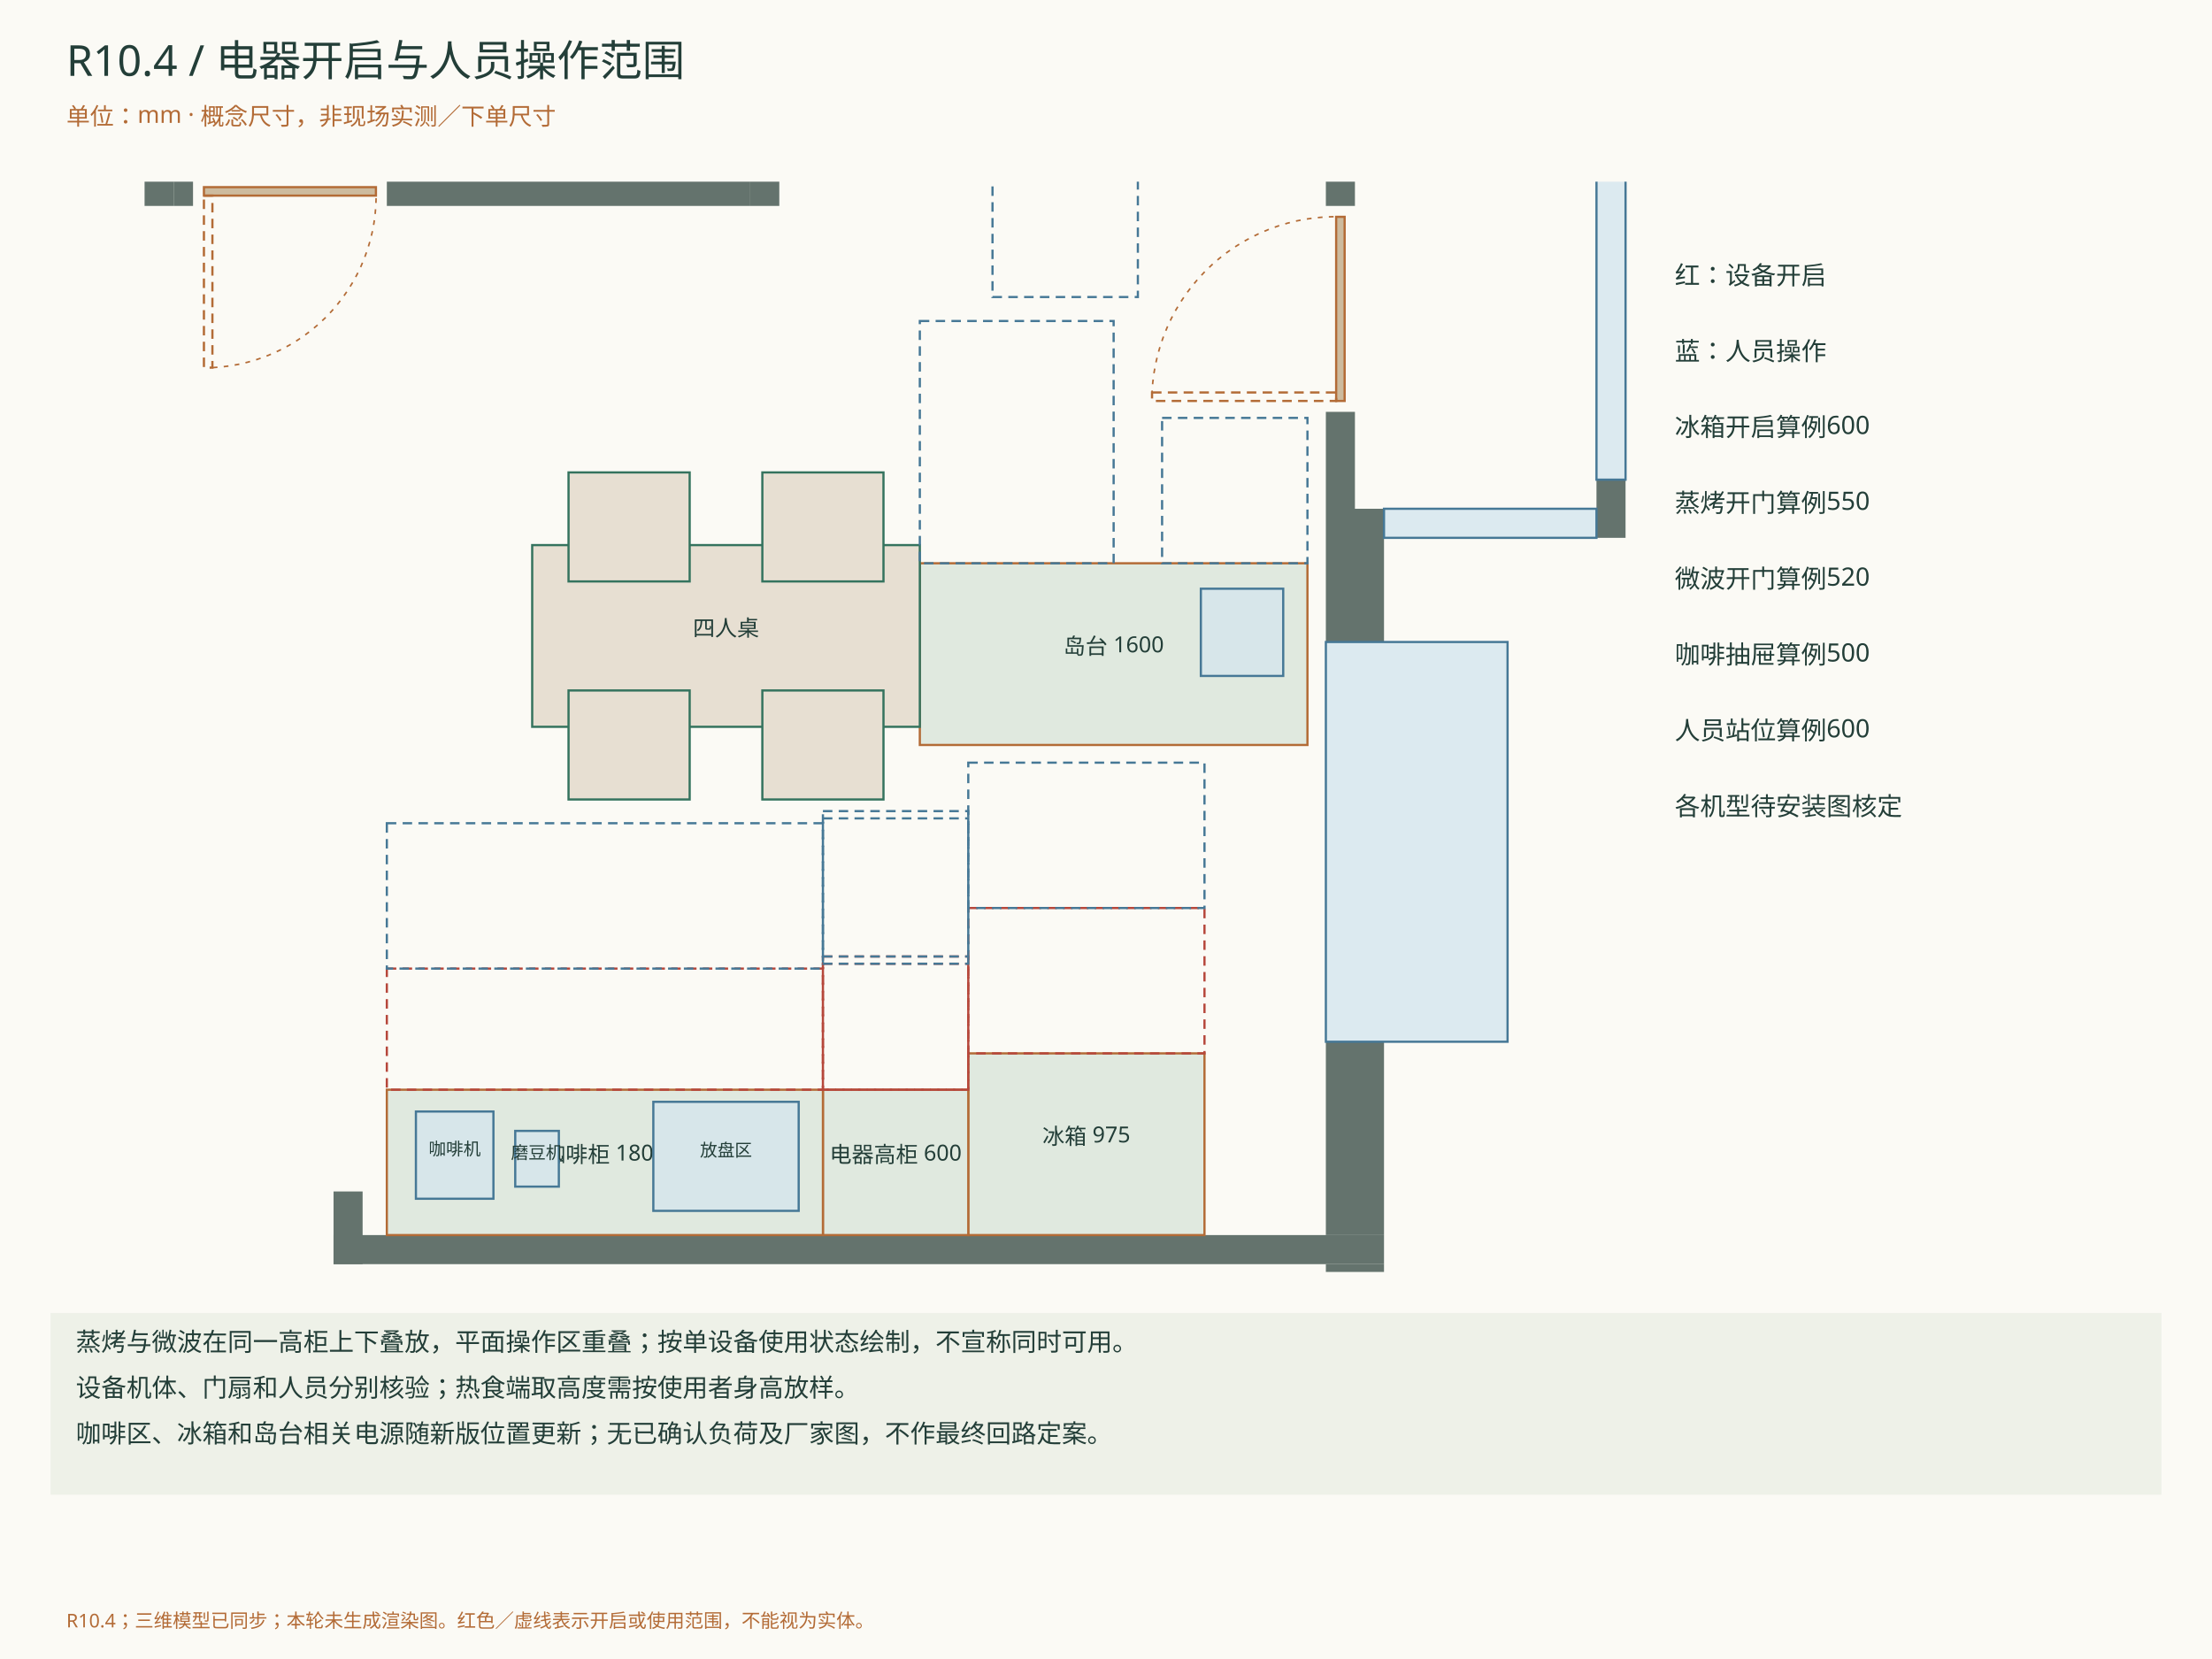
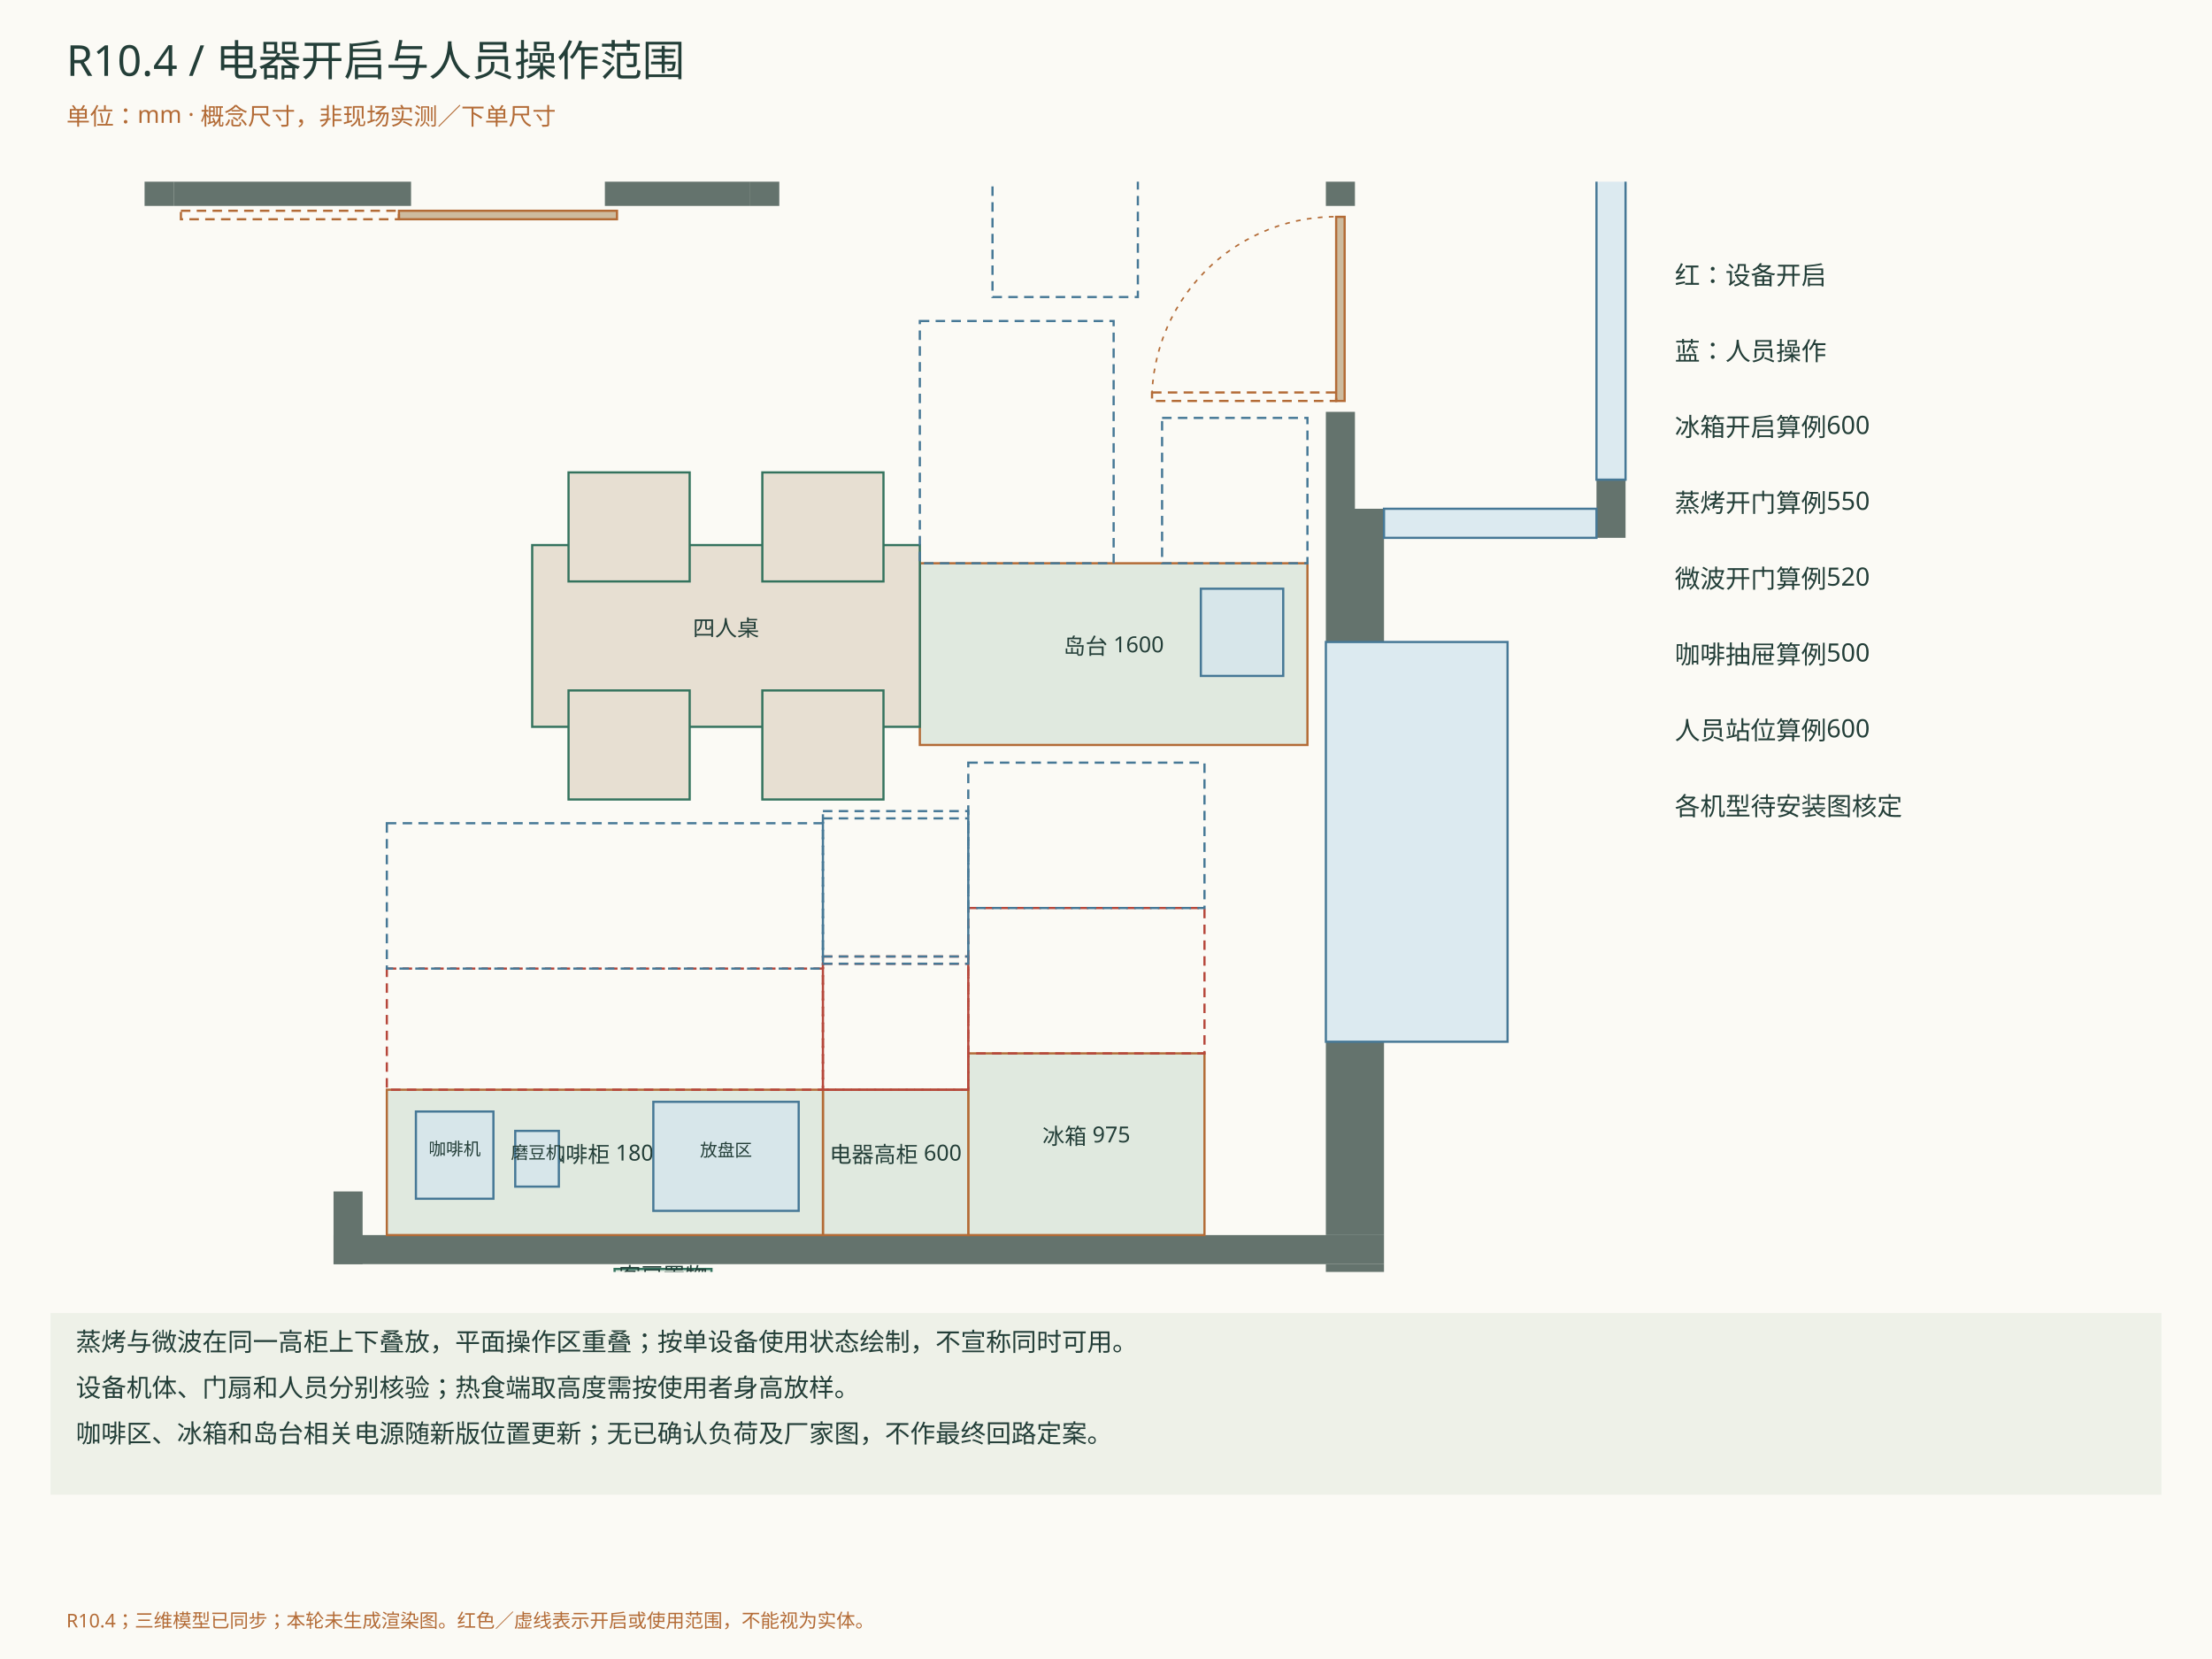
<svg xmlns="http://www.w3.org/2000/svg" viewBox="0 0 1400 1050" role="img">
  <rect width="100%" height="100%" fill="#fbfaf5" />
  <g font-family="PingFang SC, Microsoft YaHei, sans-serif">
    <text x="42" y="48" font-size="27" fill="#233e38" text-anchor="start">R10.4  /  电器开启与人员操作范围</text>
    <text x="42" y="79" font-size="15" fill="#b36b36" text-anchor="start">单位：mm · 概念尺寸，非现场实测／下单尺寸</text>
    <defs>
      <clipPath id="panel_3">
        <rect x="40" y="115" width="1000" height="690" fill="white" stroke="none" stroke-width="1.4" />
      </clipPath>
    </defs>
    <g clip-path="url(#panel_3)" data-plan="true" data-world="[-100, -3150, 4250, 4500]" data-frame="[40, 115, 1000, 690]" data-pulled="[]">
      <rect x="1244.57" y="-1223.14" width="36.8" height="621" fill="#64736d" stroke="none" stroke-width="1.4" data-wall="wall_A_east_0" data-box="6620,6027,240,4050" />
      <rect x="128.3" y="-1241.54" width="1153.07" height="36.8" fill="#64736d" stroke="none" stroke-width="1.4" data-wall="wall_A_north_0" data-box="-660,9957,7520,240" />
      <rect x="303.1" y="-638.94" width="648.6" height="18.4" fill="#64736d" stroke="none" stroke-width="1.4" data-wall="wall_A_south1_0" data-box="480,6147,4230,120" />
      <rect x="1183.23" y="-638.94" width="61.333" height="18.4" fill="#64736d" stroke="none" stroke-width="1.4" data-wall="wall_A_south2_0" data-box="6220,6147,400,120" />
      <rect x="128.3" y="-1223.14" width="36.8" height="584.2" fill="#64736d" stroke="none" stroke-width="1.4" data-wall="wall_A_west_0" data-box="-660,6267,240,3810" />
      <rect x="839.153" y="-620.54" width="36.8" height="114.54" fill="#64736d" stroke="none" stroke-width="1.4" data-wall="wall_B_east1_0" data-box="3976,5400,240,747" />
      <rect x="839.153" y="-268.333" width="36.8" height="154.253" fill="#64736d" stroke="none" stroke-width="1.4" data-wall="wall_B_east2_0" data-box="3976,2844,240,1006" />
      <rect x="309.233" y="-620.54" width="18.4" height="311.267" fill="#64736d" stroke="none" stroke-width="1.4" data-wall="wall_B_west1_0" data-box="520,4117,120,2030" />
      <rect x="309.233" y="-171.273" width="18.4" height="57.193" fill="#64736d" stroke="none" stroke-width="1.4" data-wall="wall_B_west2_0" data-box="520,2844,120,373" />
      <rect x="211.1" y="781.693" width="664.853" height="18.4" fill="#64736d" stroke="none" stroke-width="1.4" data-wall="wall_CD_0" data-box="-120,-3118,4336,120" />
      <rect x="839.153" y="322" width="36.8" height="84.333" fill="#64736d" stroke="none" stroke-width="1.4" data-wall="wall_C_east1_0" data-box="3976,-550,240,550" />
      <rect x="839.153" y="659.333" width="36.8" height="122.36" fill="#64736d" stroke="none" stroke-width="1.4" data-wall="wall_C_east2_0" data-box="3976,-2998,240,798" />
      <rect x="211.1" y="754.093" width="18.4" height="46" fill="#64736d" stroke="none" stroke-width="1.4" data-wall="wall_C_west_end_0" data-box="-120,-3118,120,300" />
      <rect x="839.153" y="800.093" width="36.8" height="500.48" fill="#64736d" stroke="none" stroke-width="1.4" data-wall="wall_D_east_0" data-box="3976,-6382,240,3264" />
      <rect x="229.5" y="1282.17" width="171.733" height="18.4" fill="#64736d" stroke="none" stroke-width="1.4" data-wall="wall_D_south1_0" data-box="0,-6382,1120,120" />
      <rect x="652.7" y="1282.17" width="186.453" height="18.4" fill="#64736d" stroke="none" stroke-width="1.4" data-wall="wall_D_south2_0" data-box="2760,-6382,1216,120" />
      <rect x="211.1" y="938.093" width="18.4" height="362.48" fill="#64736d" stroke="none" stroke-width="1.4" data-wall="wall_D_west2_0" data-box="-120,-6382,120,2364" />
      <rect x="50.56" y="1146.93" width="18.4" height="167.133" fill="#64736d" stroke="none" stroke-width="1.4" data-wall="wall_balconyA_east_0" data-box="-1167,-6470,120,1090" />
      <rect x="-410.207" y="1110.13" width="92" height="18.4" fill="#64736d" stroke="none" stroke-width="1.4" data-wall="wall_balconyA_head1_0" data-box="-4172,-5260,600,120" />
      <rect x="-11.54" y="1110.13" width="222.64" height="36.8" fill="#64736d" stroke="none" stroke-width="1.4" data-wall="wall_balconyA_head2_0" data-box="-1572,-5380,1452,240" />
      <rect x="1010.43" y="-114.08" width="18.4" height="27.6" fill="#64736d" stroke="none" stroke-width="1.4" data-wall="wall_balconyB_NE_0" data-box="5093,2664,120,180" />
      <rect x="1010.43" y="303.6" width="18.4" height="36.8" fill="#64736d" stroke="none" stroke-width="1.4" data-wall="wall_balconyB_SE_0" data-box="5093,-120,120,240" />
      <rect x="839.153" y="-95.68" width="18.4" height="226.013" fill="#64736d" stroke="none" stroke-width="1.4" data-wall="wall_balconyB_div1_0" data-box="3976,1250,120,1474" />
      <rect x="839.153" y="260.667" width="18.4" height="61.333" fill="#64736d" stroke="none" stroke-width="1.4" data-wall="wall_balconyB_div2_0" data-box="3976,-0,120,400" />
      <rect x="474.833" y="-95.68" width="18.4" height="226.013" fill="#64736d" stroke="none" stroke-width="1.4" data-wall="wall_bath_east_0" data-box="1600,1250,120,1474" />
      <rect x="91.5" y="-114.08" width="747.653" height="18.4" fill="#64736d" stroke="none" stroke-width="1.4" data-wall="wall_bath_kitchen_north_0" data-box="-900,2724,4876,120" />
-       <rect x="109.9" y="111.933" width="12.267" height="18.4" fill="#64736d" stroke="none" stroke-width="1.4" data-wall="wall_bath_south1_0" data-box="-780,1250,80,120" />
-       <rect x="244.833" y="111.933" width="230" height="18.4" fill="#64736d" stroke="none" stroke-width="1.4" data-wall="wall_bath_south2_0" data-box="100,1250,1500,120" />
+       <rect x="109.9" y="111.933" width="150.267" height="18.4" fill="#64736d" stroke="none" stroke-width="1.4" data-wall="wall_bath_south1_0" data-box="-780,1250,980,120" />
+       <rect x="382.833" y="111.933" width="92" height="18.4" fill="#64736d" stroke="none" stroke-width="1.4" data-wall="wall_bath_south2_0" data-box="1000,1250,600,120" />
      <rect x="91.5" y="-95.68" width="18.4" height="226.013" fill="#64736d" stroke="none" stroke-width="1.4" data-wall="wall_bath_west_0" data-box="-900,1250,120,1474" />
      <rect x="-330.167" y="39.253" width="36.8" height="91.08" fill="#64736d" stroke="none" stroke-width="1.4" data-wall="wall_entry_lower_0" data-box="-3650,1250,240,594" />
      <rect x="-447.007" y="111.933" width="153.64" height="36.8" fill="#64736d" stroke="none" stroke-width="1.4" data-wall="wall_entry_step_0" data-box="-4412,1130,1002,240" />
      <rect x="-330.167" y="-657.34" width="495.267" height="36.8" fill="#64736d" stroke="none" stroke-width="1.4" data-wall="wall_family_north_0" data-box="-3650,6147,3230,240" />
      <rect x="-330.167" y="-620.54" width="36.8" height="524.86" fill="#64736d" stroke="none" stroke-width="1.4" data-wall="wall_family_west_0" data-box="-3650,2724,240,3423" />
      <rect x="-447.007" y="148.733" width="36.8" height="1165.33" fill="#64736d" stroke="none" stroke-width="1.4" data-wall="wall_living_west_0" data-box="-4412,-6470,240,7600" />
      <rect x="425.767" y="-1223.14" width="18.4" height="101.2" fill="#64736d" stroke="none" stroke-width="1.4" data-wall="wall_master_bath_east1_0" data-box="1280,9417,120,660" />
      <rect x="425.767" y="-1005.41" width="18.4" height="33.733" fill="#64736d" stroke="none" stroke-width="1.4" data-wall="wall_master_bath_east2_0" data-box="1280,8437,120,220" />
      <rect x="165.1" y="-990.073" width="260.667" height="18.4" fill="#64736d" stroke="none" stroke-width="1.4" data-wall="wall_master_bath_south_0" data-box="-420,8437,1700,120" />
      <rect x="-293.367" y="-114.08" width="4.6" height="18.4" fill="#64736d" stroke="none" stroke-width="1.4" data-wall="shoe_wall_west_return" data-box="-3410,2724,30,120" />
      <rect x="-150.767" y="-114.08" width="12.267" height="18.4" fill="#64736d" stroke="none" stroke-width="1.4" data-wall="shoe_wall_door_return" data-box="-2480,2724,80,120" />
      <rect x="951.7" y="-638.94" width="231.533" height="18.4" fill="#dceaf0" stroke="#467896" stroke-width="1.4" />
      <rect x="875.953" y="-114.08" width="134.473" height="18.4" fill="#dceaf0" stroke="#467896" stroke-width="1.4" />
      <rect x="1010.43" y="-86.48" width="18.4" height="390.08" fill="#dceaf0" stroke="#467896" stroke-width="1.4" />
      <rect x="875.953" y="322" width="134.473" height="18.4" fill="#dceaf0" stroke="#467896" stroke-width="1.4" />
      <rect x="-410.207" y="1295.67" width="460.767" height="18.4" fill="#dceaf0" stroke="#467896" stroke-width="1.4" />
      <rect x="839.153" y="-506" width="115" height="237.667" fill="#dceaf0" stroke="#467896" stroke-width="1.4" />
      <rect x="839.153" y="406.333" width="115" height="253" fill="#dceaf0" stroke="#467896" stroke-width="1.4" />
      <rect x="401.233" y="1282.17" width="251.467" height="107.333" fill="#dceaf0" stroke="#467896" stroke-width="1.4" />
      <polygon points="612.833,781.693 762.333,781.693 762.333,666.693 612.833,666.693" fill="#e0e9df" stroke="#b36b36" stroke-width="1.4" data-object="fridge" data-box="2500,-2998,975,750" />
      <text x="687.583" y="724.193" font-size="14" fill="#233e38" text-anchor="middle">冰箱 975</text>
      <polygon points="520.833,781.693 612.833,781.693 612.833,689.693 520.833,689.693" fill="#e0e9df" stroke="#b36b36" stroke-width="1.4" data-object="tower" data-box="1900,-2998,600,600" />
      <text x="566.833" y="735.693" font-size="14" fill="#233e38" text-anchor="middle">电器高柜 600</text>
      <polygon points="244.833,781.693 520.833,781.693 520.833,689.693 244.833,689.693" fill="#e0e9df" stroke="#b36b36" stroke-width="1.4" data-object="coffee" data-box="100,-2998,1800,600" />
      <text x="382.833" y="735.693" font-size="14" fill="#233e38" text-anchor="middle">咖啡柜 1800</text>
      <polygon points="582.167,471.5 827.5,471.5 827.5,356.5 582.167,356.5" fill="#e0e9df" stroke="#b36b36" stroke-width="1.4" data-object="island" data-box="2300,-975,1600,750" />
      <text x="704.833" y="414" font-size="14" fill="#233e38" text-anchor="middle">岛台 1600</text>
      <polygon points="336.833,460 582.167,460 582.167,345 336.833,345" fill="#e7dfd2" stroke="#34735e" stroke-width="1.4" data-object="table4" data-box="700,-900,1600,750" />
      <text x="459.5" y="402.5" font-size="14" fill="#233e38" text-anchor="middle">四人桌</text>
      <polygon points="359.833,368 436.5,368 436.5,299 359.833,299" fill="#e7dfd2" stroke="#34735e" stroke-width="1.4" data-object="chair4_0" data-box="850,-300,500,450" />
      <polygon points="482.5,368 559.167,368 559.167,299 482.5,299" fill="#e7dfd2" stroke="#34735e" stroke-width="1.4" data-object="chair4_1" data-box="1650,-300,500,450" />
      <polygon points="359.833,506 436.5,506 436.5,437 359.833,437" fill="#e7dfd2" stroke="#34735e" stroke-width="1.4" data-object="chair4_2" data-box="850,-1200,500,450" />
      <polygon points="482.5,506 559.167,506 559.167,437 482.5,437" fill="#e7dfd2" stroke="#34735e" stroke-width="1.4" data-object="chair4_3" data-box="1650,-1200,500,450" />
-       <rect x="129.067" y="118.45" width="108.867" height="5.367" fill="#cdbb9e" stroke="#b36b36" stroke-width="1.4" />
-       <rect x="129.067" y="123.817" width="5.367" height="108.867" fill="none" stroke="#b36b36" stroke-width="1.4" stroke-dasharray="6 4" />
-       <polyline points="237.933,118.45 238.065,124.155 237.898,129.859 237.433,135.547 236.67,141.202 235.613,146.81 234.263,152.354 232.626,157.821 230.704,163.194 228.504,168.459 226.031,173.602 223.293,178.609 220.296,183.465 217.049,188.158 213.561,192.674 209.842,197.002 205.901,201.129 201.749,205.045 197.399,208.737 192.861,212.197 188.148,215.415 183.273,218.381 178.249,221.088 173.091,223.529 167.812,225.697 162.427,227.585 156.951,229.189 151.398,230.503 145.784,231.526 140.124,232.253 134.433,232.683" fill="none" stroke="#b36b36" stroke-dasharray="3 4" />
+       <polygon points="388.967,821.56 450.3,821.56 450.3,803.16 388.967,803.16" fill="#e0e9df" stroke="#34735e" stroke-width="1.4" data-object="D_bedside" data-box="1040,-3258,400,120" />
+       <text x="419.633" y="812.36" font-size="14" fill="#233e38" text-anchor="middle">客房置物</text>
+       <rect x="252.5" y="133.4" width="138" height="5.367" fill="#cdbb9e" stroke="#b36b36" stroke-width="1.4" />
+       <rect x="114.5" y="133.4" width="138" height="5.367" fill="none" stroke="#b36b36" stroke-width="1.4" stroke-dasharray="6 4" />
+       <polyline points="390.5,133.4 390.5,133.4 390.5,133.4 390.5,133.4 390.5,133.4 390.5,133.4 390.5,133.4 390.5,133.4 390.5,133.4 390.5,133.4 390.5,133.4 390.5,133.4 390.5,133.4 390.5,133.4 390.5,133.4 390.5,133.4 390.5,133.4 390.5,133.4 390.5,133.4 390.5,133.4 390.5,133.4 390.5,133.4 390.5,133.4 390.5,133.4 390.5,133.4 390.5,133.4 390.5,133.4 390.5,133.4 390.5,133.4 390.5,133.4 390.5,133.4" fill="none" stroke="#b36b36" stroke-dasharray="3 4" />
      <rect x="845.67" y="137.233" width="5.367" height="116.533" fill="#cdbb9e" stroke="#b36b36" stroke-width="1.4" />
      <rect x="729.137" y="248.4" width="116.533" height="5.367" fill="none" stroke="#b36b36" stroke-width="1.4" stroke-dasharray="6 4" />
      <polyline points="851.037,137.233 844.93,137.112 838.826,137.311 832.741,137.829 826.691,138.664 820.693,139.815 814.763,141.278 808.918,143.05 803.174,145.125 797.547,147.498 792.051,150.163 786.702,153.111 781.515,156.335 776.504,159.826 771.682,163.575 767.063,167.57 762.66,171.802 758.484,176.259 754.547,180.928 750.86,185.797 747.433,190.852 744.274,196.08 741.394,201.466 738.8,206.995 736.499,212.652 734.496,218.422 732.799,224.289 731.411,230.236 730.336,236.248 729.577,242.308 729.137,248.4" fill="none" stroke="#b36b36" stroke-dasharray="3 4" />
      <rect x="217.617" y="806.993" width="5.367" height="124.2" fill="#cdbb9e" stroke="#b36b36" stroke-width="1.4" />
      <rect x="93.417" y="925.827" width="124.2" height="5.367" fill="none" stroke="#b36b36" stroke-width="1.4" stroke-dasharray="6 4" />
      <polyline points="222.983,806.993 216.476,806.883 209.971,807.113 203.488,807.683 197.043,808.592 190.655,809.836 184.341,811.414 178.118,813.319 172.003,815.548 166.013,818.094 160.164,820.95 154.473,824.108 148.955,827.559 143.626,831.294 138.499,835.304 133.589,839.576 128.909,844.099 124.472,848.861 120.291,853.849 116.377,859.048 112.74,864.446 109.39,870.026 106.337,875.774 103.589,881.674 101.154,887.709 99.038,893.864 97.246,900.121 95.785,906.464 94.658,912.874 93.868,919.334 93.417,925.827" fill="none" stroke="#b36b36" stroke-dasharray="3 4" />
      <rect x="760.033" y="372.6" width="52.133" height="55.2" fill="#d7e6ea" stroke="#467896" stroke-width="1.4" />
      <rect x="263.233" y="703.493" width="49.067" height="55.2" fill="#d7e6ea" stroke="#467896" stroke-width="1.4" />
      <text x="287.767" y="731.093" font-size="11" fill="#233e38" text-anchor="middle">咖啡机</text>
      <rect x="326.1" y="715.76" width="27.6" height="35.267" fill="#d7e6ea" stroke="#467896" stroke-width="1.4" />
      <text x="339.9" y="733.393" font-size="11" fill="#233e38" text-anchor="middle">磨豆机</text>
      <rect x="413.5" y="697.36" width="92" height="69" fill="#d7e6ea" stroke="#467896" stroke-width="1.4" />
      <text x="459.5" y="731.86" font-size="11" fill="#233e38" text-anchor="middle">放盘区</text>
      <rect x="612.833" y="574.693" width="149.5" height="92" fill="none" stroke="#b6473b" stroke-width="1.4" stroke-dasharray="6 4" />
      <rect x="612.833" y="482.693" width="149.5" height="92" fill="none" stroke="#467896" stroke-width="1.4" stroke-dasharray="6 4" />
      <rect x="520.833" y="605.36" width="92" height="84.333" fill="none" stroke="#b6473b" stroke-width="1.4" stroke-dasharray="6 4" />
      <rect x="520.833" y="513.36" width="92" height="92" fill="none" stroke="#467896" stroke-width="1.4" stroke-dasharray="6 4" />
      <rect x="244.833" y="613.027" width="276" height="76.667" fill="none" stroke="#b6473b" stroke-width="1.4" stroke-dasharray="6 4" />
      <rect x="244.833" y="521.027" width="276" height="92" fill="none" stroke="#467896" stroke-width="1.4" stroke-dasharray="6 4" />
      <rect x="520.833" y="609.96" width="92" height="79.733" fill="none" stroke="#b6473b" stroke-width="1.4" stroke-dasharray="6 4" />
      <rect x="520.833" y="517.96" width="92" height="92" fill="none" stroke="#467896" stroke-width="1.4" stroke-dasharray="6 4" />
      <rect x="628.167" y="95.987" width="92" height="92" fill="none" stroke="#467896" stroke-width="1.4" stroke-dasharray="6 4" />
      <rect x="582.167" y="203.167" width="122.667" height="153.333" fill="none" stroke="#467896" stroke-width="1.4" stroke-dasharray="6 4" />
      <rect x="735.5" y="264.5" width="92" height="92" fill="none" stroke="#467896" stroke-width="1.4" stroke-dasharray="6 4" />
    </g>
    <text x="1060" y="180" font-size="16" fill="#233e38" text-anchor="start">红：设备开启</text>
    <text x="1060" y="228" font-size="16" fill="#233e38" text-anchor="start">蓝：人员操作</text>
    <text x="1060" y="276" font-size="16" fill="#233e38" text-anchor="start">冰箱开启算例600</text>
    <text x="1060" y="324" font-size="16" fill="#233e38" text-anchor="start">蒸烤开门算例550</text>
    <text x="1060" y="372" font-size="16" fill="#233e38" text-anchor="start">微波开门算例520</text>
    <text x="1060" y="420" font-size="16" fill="#233e38" text-anchor="start">咖啡抽屉算例500</text>
    <text x="1060" y="468" font-size="16" fill="#233e38" text-anchor="start">人员站位算例600</text>
    <text x="1060" y="516" font-size="16" fill="#233e38" text-anchor="start">各机型待安装图核定</text>
    <rect x="32" y="831" width="1336" height="115" fill="#eef1e8" stroke="none" stroke-width="1.4" />
    <text x="48" y="855" font-size="16" fill="#233e38" text-anchor="start">蒸烤与微波在同一高柜上下叠放，平面操作区重叠；按单设备使用状态绘制，不宣称同时可用。</text>
    <text x="48" y="884" font-size="16" fill="#233e38" text-anchor="start">设备机体、门扇和人员分别核验；热食端取高度需按使用者身高放样。</text>
    <text x="48" y="913" font-size="16" fill="#233e38" text-anchor="start">咖啡区、冰箱和岛台相关电源随新版位置更新；无已确认负荷及厂家图，不作最终回路定案。</text>
    <text x="42" y="1030" font-size="12" fill="#b36b36" text-anchor="start">R10.4；三维模型已同步；本轮未生成渲染图。红色／虚线表示开启或使用范围，不能视为实体。</text>
  </g>
</svg>
